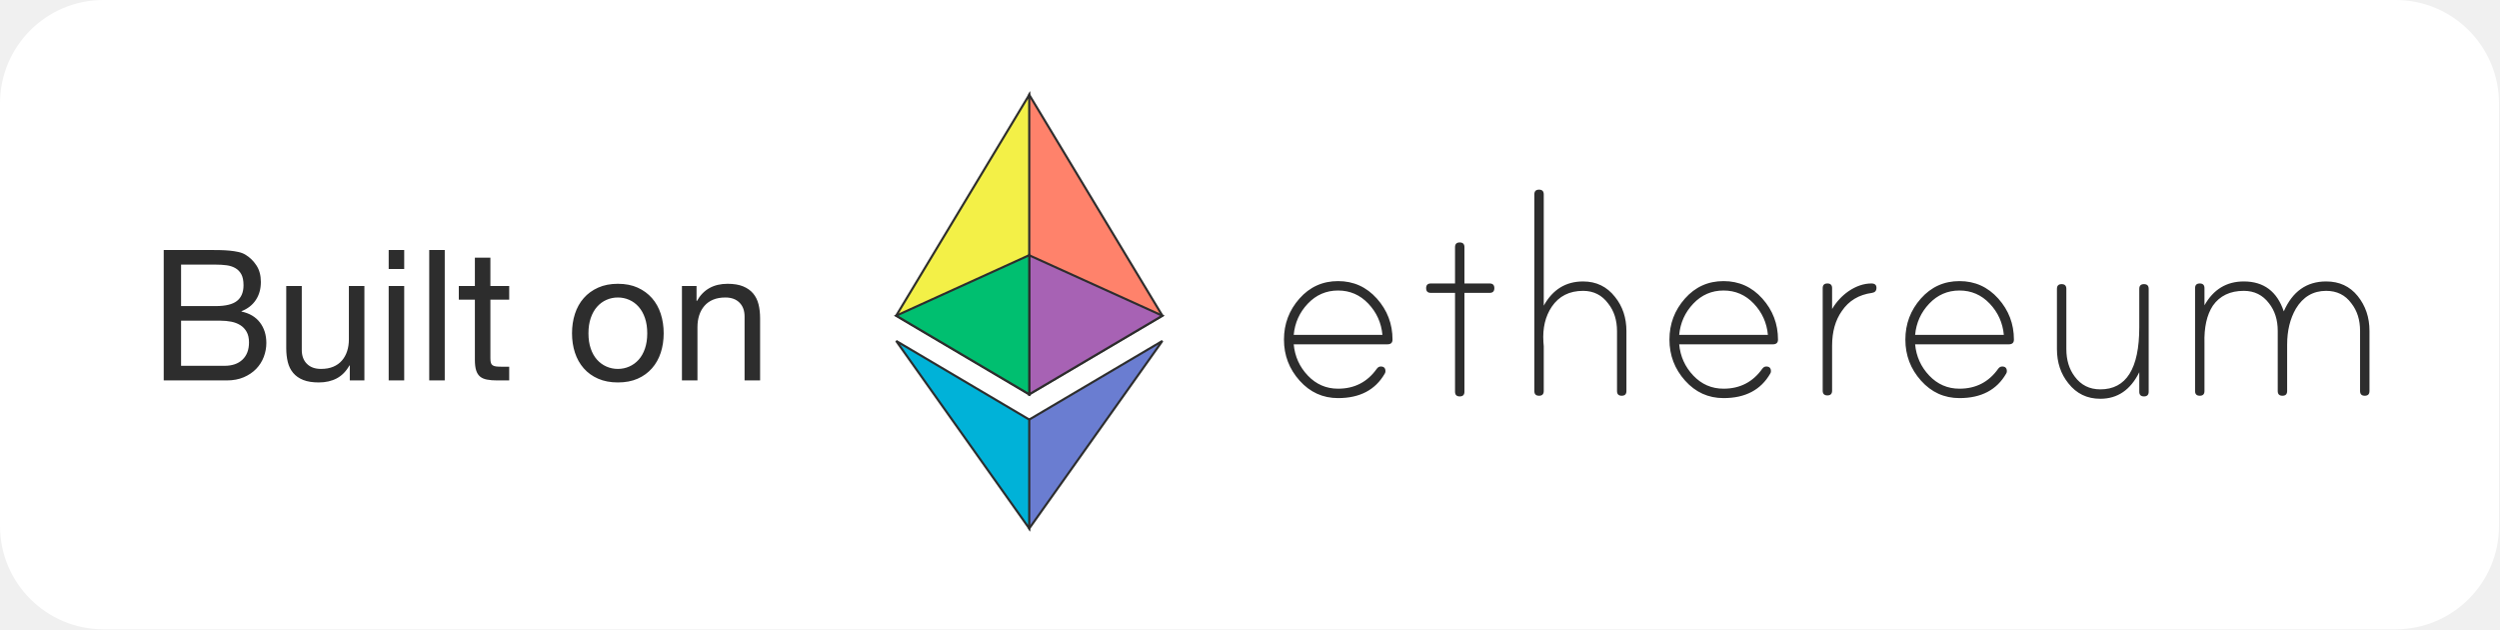
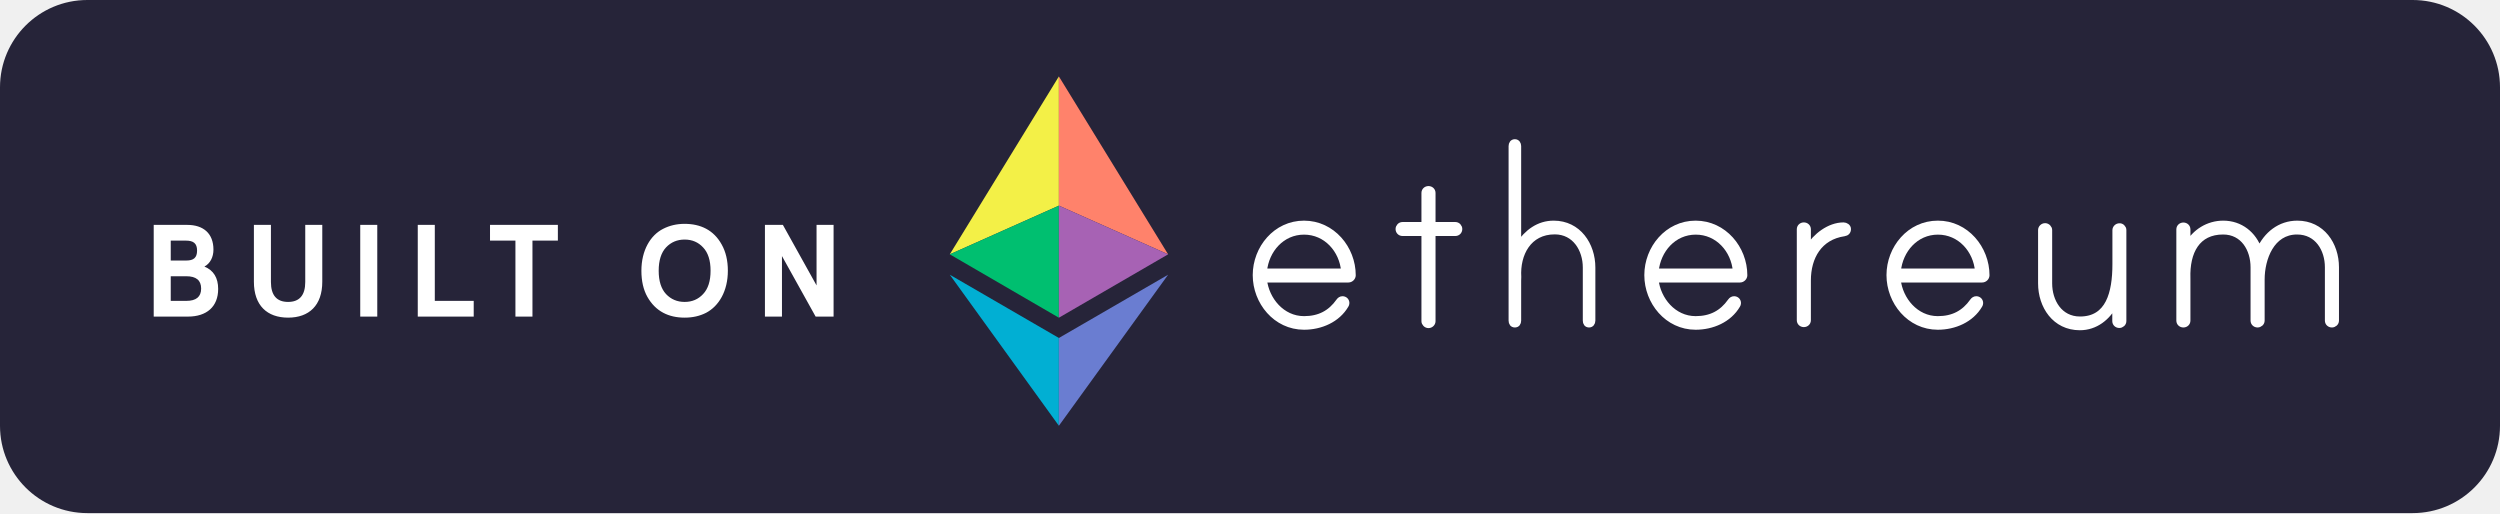
- <svg xmlns="http://www.w3.org/2000/svg" width="290px" height="73px" viewBox="0 0 290 73" version="1.1">
-   <g id="Page-1" stroke="none" stroke-width="1" fill="none" fill-rule="evenodd">
-     <g id="Home-Page-(new-footer)" transform="translate(-128, -3949)" fill-rule="nonzero">
-       <g id="Built-on-Ethereum" transform="translate(128, 3949)">
-         <g id="built-on-ethereum">
-           <rect id="Rectangle" fill="#FFFFFF" x="0" y="0" width="290" height="73" rx="12" />
-           <g id="Ethereum-Diamon" transform="translate(104, 11)" stroke="#2D2D2D" stroke-width="0.25">
-             <polygon id="Path" fill="#FF826B" points="15.44 2.62190269e-12 15.11 1.15 15.11 34.41 15.44 34.74 30.89 25.62" />
-             <polygon id="Path" fill="#F3F047" points="15.44 2.62190269e-12 -1.98951966e-13 25.62 15.44 34.74" />
-             <polygon id="Path" fill="#6A7DD1" points="15.44 37.67 15.25 37.9 15.25 49.75 15.44 50.3 30.89 28.55" />
-             <polygon id="Path" fill="#00B2D8" points="15.44 50.3 15.44 37.67 -1.98951966e-13 28.55" />
-             <polygon id="Path" fill="#A762B4" points="15.44 34.74 30.89 25.62 15.45 18.62" />
-             <polygon id="Path" fill="#00BF70" points="-1.98951966e-13 25.62 15.44 34.74 15.44 18.6" />
-           </g>
-         </g>
-         <path d="M155.279,32.608 C157.073,32.608 158.574,33.284 159.784,34.636 C160.993,35.988 161.597,37.574 161.597,39.394 C161.597,39.758 161.402,39.94 161.012,39.94 L150.131,39.94 C150.261,41.344 150.807,42.553 151.769,43.567 C152.731,44.581 153.901,45.088 155.279,45.088 C157.177,45.088 158.672,44.321 159.764,42.787 C159.894,42.605 160.05,42.514 160.232,42.514 C160.596,42.514 160.778,42.696 160.778,43.06 C160.778,43.164 160.752,43.255 160.7,43.333 C159.608,45.231 157.801,46.18 155.279,46.18 C153.511,46.18 152.023,45.504 150.814,44.152 C149.604,42.8 149,41.214 149,39.394 C149,37.574 149.598,35.988 150.794,34.636 C151.99,33.284 153.485,32.608 155.279,32.608 Z M150.131,38.848 L160.427,38.848 C160.297,37.444 159.751,36.235 158.789,35.221 C157.827,34.207 156.657,33.7 155.279,33.7 C153.901,33.7 152.731,34.207 151.769,35.221 C150.807,36.235 150.261,37.444 150.131,38.848 Z M169.943,32.881 L172.868,32.881 C173.232,32.881 173.414,33.063 173.414,33.427 C173.414,33.791 173.232,33.973 172.868,33.973 L169.943,33.973 L169.943,45.439 C169.943,45.803 169.761,45.985 169.397,45.985 C169.033,45.985 168.851,45.803 168.851,45.439 L168.851,33.973 L166.043,33.973 C165.679,33.973 165.497,33.791 165.497,33.427 C165.497,33.063 165.679,32.881 166.043,32.881 L168.851,32.881 L168.851,28.669 C168.851,28.305 169.033,28.123 169.397,28.123 C169.761,28.123 169.943,28.305 169.943,28.669 L169.943,32.881 Z M183.71,32.647 C185.244,32.647 186.479,33.245 187.415,34.441 C188.299,35.533 188.741,36.859 188.741,38.419 L188.741,45.361 C188.741,45.725 188.559,45.907 188.195,45.907 C187.831,45.907 187.649,45.725 187.649,45.361 L187.649,38.419 C187.649,37.145 187.311,36.079 186.635,35.221 C185.907,34.233 184.932,33.739 183.71,33.739 C182.124,33.739 180.915,34.35 180.083,35.572 C179.329,36.69 179.004,38.055 179.108,39.667 C179.134,40.005 179.147,40.161 179.147,40.135 L179.147,45.361 C179.147,45.725 178.965,45.907 178.601,45.907 C178.237,45.907 178.055,45.725 178.055,45.361 L178.055,22.546 C178.055,22.182 178.237,22 178.601,22 C178.965,22 179.147,22.182 179.147,22.546 L179.147,35.455 C180.187,33.583 181.708,32.647 183.71,32.647 Z M200.012,32.608 C201.806,32.608 203.307,33.284 204.517,34.636 C205.726,35.988 206.33,37.574 206.33,39.394 C206.33,39.758 206.135,39.94 205.745,39.94 L194.864,39.94 C194.994,41.344 195.54,42.553 196.502,43.567 C197.464,44.581 198.634,45.088 200.012,45.088 C201.91,45.088 203.405,44.321 204.497,42.787 C204.627,42.605 204.783,42.514 204.965,42.514 C205.329,42.514 205.511,42.696 205.511,43.06 C205.511,43.164 205.485,43.255 205.433,43.333 C204.341,45.231 202.534,46.18 200.012,46.18 C198.244,46.18 196.756,45.504 195.547,44.152 C194.337,42.8 193.733,41.214 193.733,39.394 C193.733,37.574 194.331,35.988 195.527,34.636 C196.723,33.284 198.218,32.608 200.012,32.608 Z M194.864,38.848 L205.16,38.848 C205.03,37.444 204.484,36.235 203.522,35.221 C202.56,34.207 201.39,33.7 200.012,33.7 C198.634,33.7 197.464,34.207 196.502,35.221 C195.54,36.235 194.994,37.444 194.864,38.848 Z M217.172,32.881 C217.562,32.881 217.757,33.05 217.757,33.388 C217.757,33.726 217.588,33.921 217.25,33.973 C215.716,34.181 214.546,34.883 213.74,36.079 C212.986,37.145 212.609,38.484 212.609,40.096 L212.609,45.322 C212.609,45.686 212.427,45.868 212.063,45.868 C211.699,45.868 211.517,45.686 211.517,45.322 L211.517,33.427 C211.517,33.063 211.699,32.881 212.063,32.881 C212.427,32.881 212.609,33.063 212.609,33.427 L212.609,35.845 C213.103,35.013 213.74,34.324 214.52,33.778 C215.404,33.18 216.288,32.881 217.172,32.881 Z M227.39,32.608 C229.184,32.608 230.685,33.284 231.894,34.636 C233.104,35.988 233.708,37.574 233.708,39.394 C233.708,39.758 233.513,39.94 233.123,39.94 L222.242,39.94 C222.372,41.344 222.918,42.553 223.88,43.567 C224.842,44.581 226.012,45.088 227.39,45.088 C229.288,45.088 230.783,44.321 231.875,42.787 C232.005,42.605 232.161,42.514 232.343,42.514 C232.707,42.514 232.889,42.696 232.889,43.06 C232.889,43.164 232.863,43.255 232.811,43.333 C231.719,45.231 229.912,46.18 227.39,46.18 C225.622,46.18 224.134,45.504 222.924,44.152 C221.715,42.8 221.111,41.214 221.111,39.394 C221.111,37.574 221.709,35.988 222.905,34.636 C224.101,33.284 225.596,32.608 227.39,32.608 Z M222.242,38.848 L232.538,38.848 C232.408,37.444 231.862,36.235 230.9,35.221 C229.938,34.207 228.768,33.7 227.39,33.7 C226.012,33.7 224.842,34.207 223.88,35.221 C222.918,36.235 222.372,37.444 222.242,38.848 Z M248.801,32.959 C249.165,32.959 249.347,33.141 249.347,33.505 L249.347,45.439 C249.347,45.803 249.165,45.985 248.801,45.985 C248.437,45.985 248.255,45.803 248.255,45.439 L248.255,43.177 C247.241,45.231 245.733,46.258 243.731,46.258 C242.197,46.258 240.962,45.66 240.026,44.464 C239.142,43.372 238.7,42.046 238.7,40.486 L238.7,33.505 C238.7,33.141 238.882,32.959 239.246,32.959 C239.61,32.959 239.792,33.141 239.792,33.505 L239.792,40.486 C239.792,41.76 240.117,42.826 240.767,43.684 C241.495,44.672 242.483,45.166 243.731,45.166 C246.747,45.166 248.255,42.761 248.255,37.951 L248.255,33.505 C248.255,33.141 248.437,32.959 248.801,32.959 Z M269.939,32.647 C271.473,32.647 272.695,33.212 273.605,34.343 C274.515,35.475 274.97,36.82 274.97,38.38 L274.97,45.361 C274.97,45.725 274.788,45.907 274.424,45.907 C274.06,45.907 273.878,45.725 273.878,45.361 L273.878,38.38 C273.878,37.106 273.54,36.04 272.864,35.182 C272.162,34.22 271.187,33.739 269.939,33.739 C268.431,33.739 267.261,34.428 266.429,35.806 C265.753,36.976 265.415,38.367 265.415,39.979 L265.415,45.361 C265.415,45.725 265.233,45.907 264.869,45.907 C264.505,45.907 264.323,45.725 264.323,45.361 L264.323,38.38 C264.323,37.106 263.985,36.04 263.309,35.182 C262.581,34.22 261.606,33.739 260.384,33.739 C258.798,33.739 257.602,34.311 256.796,35.455 C256.094,36.521 255.769,37.977 255.821,39.823 L255.821,45.361 C255.821,45.725 255.639,45.907 255.275,45.907 C254.911,45.907 254.729,45.725 254.729,45.361 L254.729,33.427 C254.729,33.063 254.911,32.881 255.275,32.881 C255.639,32.881 255.821,33.063 255.821,33.427 L255.821,35.416 C256.861,33.57 258.382,32.647 260.384,32.647 C262.698,32.647 264.245,33.804 265.025,36.118 C266.039,33.804 267.677,32.647 269.939,32.647 Z" id="ethereum" fill="#2D2D2D" />
-         <path d="M21.013,35.505 L25.039,35.505 C26.183,35.505 27.006,35.304 27.508,34.901 C28.009,34.499 28.26,33.895 28.26,33.09 C28.26,32.553 28.175,32.129 28.006,31.818 C27.836,31.507 27.603,31.267 27.306,31.098 C27.01,30.928 26.667,30.819 26.279,30.769 C25.89,30.72 25.477,30.695 25.039,30.695 L21.013,30.695 L21.013,35.505 Z M19,29 L24.488,29 C24.813,29 25.163,29.004 25.537,29.011 C25.911,29.018 26.282,29.039 26.65,29.074 C27.017,29.109 27.359,29.162 27.677,29.233 C27.995,29.304 28.267,29.41 28.493,29.551 C28.988,29.848 29.408,30.257 29.754,30.78 C30.1,31.303 30.273,31.945 30.273,32.708 C30.273,33.513 30.079,34.209 29.69,34.795 C29.302,35.382 28.747,35.816 28.027,36.099 L28.027,36.141 C28.959,36.339 29.673,36.763 30.167,37.412 C30.662,38.062 30.909,38.853 30.909,39.786 C30.909,40.337 30.81,40.873 30.612,41.396 C30.414,41.919 30.121,42.381 29.733,42.784 C29.344,43.187 28.864,43.512 28.292,43.759 C27.72,44.006 27.059,44.13 26.311,44.13 L19,44.13 L19,29 Z M21.013,42.434 L26.056,42.434 C26.946,42.434 27.642,42.194 28.143,41.714 C28.645,41.234 28.896,40.57 28.896,39.722 C28.896,39.228 28.804,38.818 28.62,38.493 C28.437,38.168 28.193,37.91 27.889,37.72 C27.585,37.529 27.236,37.395 26.84,37.317 C26.445,37.239 26.035,37.201 25.611,37.201 L21.013,37.201 L21.013,42.434 Z M42.288,44.13 L40.593,44.13 L40.593,42.392 L40.55,42.392 C40.169,43.07 39.681,43.568 39.088,43.886 C38.495,44.204 37.796,44.363 36.99,44.363 C36.27,44.363 35.669,44.267 35.189,44.077 C34.709,43.886 34.32,43.614 34.024,43.261 C33.727,42.908 33.519,42.487 33.399,42 C33.279,41.513 33.218,40.972 33.218,40.379 L33.218,33.174 L35.02,33.174 L35.02,40.591 C35.02,41.269 35.217,41.806 35.613,42.201 C36.009,42.597 36.552,42.795 37.245,42.795 C37.796,42.795 38.272,42.71 38.675,42.54 C39.078,42.371 39.413,42.131 39.681,41.82 C39.95,41.509 40.151,41.145 40.285,40.729 C40.42,40.312 40.487,39.856 40.487,39.362 L40.487,33.174 L42.288,33.174 L42.288,44.13 Z M46.907,31.204 L45.106,31.204 L45.106,29 L46.907,29 L46.907,31.204 Z M45.106,33.174 L46.907,33.174 L46.907,44.13 L45.106,44.13 L45.106,33.174 Z M49.81,29 L51.611,29 L51.611,44.13 L49.81,44.13 L49.81,29 Z M56.909,33.174 L59.091,33.174 L59.091,34.764 L56.909,34.764 L56.909,41.566 C56.909,41.778 56.927,41.947 56.962,42.074 C56.997,42.201 57.064,42.3 57.163,42.371 C57.262,42.442 57.4,42.487 57.576,42.509 C57.753,42.53 57.983,42.54 58.265,42.54 L59.091,42.54 L59.091,44.13 L57.714,44.13 C57.248,44.13 56.849,44.098 56.517,44.034 C56.185,43.971 55.917,43.854 55.712,43.685 C55.507,43.515 55.355,43.275 55.256,42.964 C55.157,42.653 55.108,42.244 55.108,41.735 L55.108,34.764 L53.243,34.764 L53.243,33.174 L55.108,33.174 L55.108,29.89 L56.909,29.89 L56.909,33.174 Z M68.288,38.663 C68.288,39.327 68.376,39.916 68.553,40.432 C68.729,40.948 68.973,41.378 69.284,41.725 C69.595,42.071 69.958,42.336 70.375,42.519 C70.792,42.703 71.233,42.795 71.7,42.795 C72.166,42.795 72.607,42.703 73.024,42.519 C73.441,42.336 73.804,42.071 74.115,41.725 C74.426,41.378 74.67,40.948 74.846,40.432 C75.023,39.916 75.111,39.327 75.111,38.663 C75.111,37.999 75.023,37.409 74.846,36.893 C74.67,36.378 74.426,35.943 74.115,35.59 C73.804,35.237 73.441,34.969 73.024,34.785 C72.607,34.601 72.166,34.509 71.7,34.509 C71.233,34.509 70.792,34.601 70.375,34.785 C69.958,34.969 69.595,35.237 69.284,35.59 C68.973,35.943 68.729,36.378 68.553,36.893 C68.376,37.409 68.288,37.999 68.288,38.663 Z M66.381,38.663 C66.381,37.857 66.494,37.105 66.72,36.406 C66.946,35.707 67.285,35.099 67.737,34.584 C68.189,34.068 68.747,33.662 69.411,33.365 C70.075,33.068 70.838,32.92 71.7,32.92 C72.575,32.92 73.342,33.068 73.999,33.365 C74.656,33.662 75.21,34.068 75.662,34.584 C76.114,35.099 76.453,35.707 76.679,36.406 C76.905,37.105 77.018,37.857 77.018,38.663 C77.018,39.468 76.905,40.217 76.679,40.909 C76.453,41.601 76.114,42.205 75.662,42.721 C75.21,43.236 74.656,43.639 73.999,43.928 C73.342,44.218 72.575,44.363 71.7,44.363 C70.838,44.363 70.075,44.218 69.411,43.928 C68.747,43.639 68.189,43.236 67.737,42.721 C67.285,42.205 66.946,41.601 66.72,40.909 C66.494,40.217 66.381,39.468 66.381,38.663 Z M79.137,33.174 L80.832,33.174 L80.832,34.912 L80.875,34.912 C81.624,33.584 82.81,32.92 84.435,32.92 C85.155,32.92 85.756,33.019 86.236,33.217 C86.716,33.415 87.105,33.69 87.401,34.043 C87.698,34.396 87.906,34.817 88.026,35.304 C88.147,35.791 88.207,36.332 88.207,36.925 L88.207,44.13 L86.405,44.13 L86.405,36.713 C86.405,36.035 86.208,35.498 85.812,35.103 C85.417,34.707 84.873,34.509 84.18,34.509 C83.629,34.509 83.153,34.594 82.75,34.764 C82.348,34.933 82.012,35.173 81.744,35.484 C81.475,35.795 81.274,36.159 81.14,36.575 C81.005,36.992 80.938,37.448 80.938,37.942 L80.938,44.13 L79.137,44.13 L79.137,33.174 Z" id="Builton" fill="#2D2D2D" />
-       </g>
-     </g>
-   </g>
+ <svg xmlns="http://www.w3.org/2000/svg" width="229" height="47" viewBox="0 0 229 47" fill="none">
+   <rect width="229" height="47" rx="8" fill="#262439" />
+   <path d="M14.08 29H17.212C18.94 29 19.984 28.088 19.984 26.468C19.984 25.448 19.564 24.764 18.724 24.416C19.252 24.14 19.552 23.552 19.552 22.868C19.552 21.38 18.628 20.6 17.152 20.6H14.08V29ZM17.032 22.04C17.716 22.04 18.052 22.292 18.052 22.952C18.052 23.612 17.728 23.864 17.068 23.864H15.64V22.04H17.032ZM17.068 25.304C17.968 25.304 18.424 25.676 18.424 26.432C18.424 27.188 17.968 27.56 17.068 27.56H15.64V25.304H17.068ZM27.961 20.6V25.832C27.961 27.044 27.433 27.656 26.389 27.656C25.345 27.656 24.817 27.044 24.817 25.832V20.6H23.257V25.808C23.257 27.98 24.469 29.096 26.389 29.096C28.309 29.096 29.521 27.98 29.521 25.808V20.6H27.961ZM32.998 20.6V29H34.558V20.6H32.998ZM38.267 29H43.392V27.56H39.828V20.6H38.267V29ZM47.213 22.04V29H48.773V22.04H51.101V20.6H44.885V22.04H47.213ZM60.744 20.96C59.58 21.548 58.752 22.928 58.752 24.8C58.752 25.736 58.932 26.54 59.304 27.2C60.06 28.532 61.26 29.096 62.712 29.096C63.444 29.096 64.092 28.952 64.68 28.652C65.844 28.04 66.672 26.672 66.672 24.8C66.672 23.864 66.48 23.06 66.108 22.4C65.376 21.068 64.164 20.504 62.712 20.504C61.98 20.504 61.332 20.66 60.744 20.96ZM64.404 22.664C64.86 23.144 65.088 23.852 65.088 24.8C65.088 25.748 64.86 26.456 64.404 26.936C63.96 27.416 63.396 27.656 62.712 27.656C62.028 27.656 61.464 27.416 61.008 26.936C60.564 26.456 60.336 25.748 60.336 24.8C60.336 23.852 60.564 23.144 61.008 22.664C61.464 22.184 62.028 21.944 62.712 21.944C63.396 21.944 63.96 22.184 64.404 22.664ZM74.796 26.144L71.712 20.6H70.068V29H71.628V23.456L74.712 29H76.356V20.6H74.796V26.144Z" fill="white" />
+   <path d="M96.994 7L87 23.296L96.994 18.837V7Z" fill="#F3F047" />
+   <path d="M96.994 18.837L87 23.296L96.994 29.102V18.837Z" fill="#00BF70" />
+   <path d="M107 23.296L96.994 7V18.837L107 23.296Z" fill="#FF826B" />
+   <path d="M96.994 29.102L107 23.296L96.994 18.837V29.102Z" fill="#A762B4" />
+   <path d="M87 25.164L96.994 39V30.959L87 25.164Z" fill="#01AFD3" />
+   <path d="M96.994 30.959V39L107 25.164L96.994 30.959Z" fill="#6A7DD1" />
+   <path d="M123.936 25.213C123.936 25.431 123.738 25.627 123.517 25.627H115.802C115.999 27.44 117.429 29.208 119.45 29.208C120.833 29.208 121.856 28.68 122.634 27.578C122.715 27.463 122.832 27.383 122.971 27.383C123.192 27.383 123.355 27.544 123.355 27.762C123.355 27.842 123.331 27.899 123.296 27.957C122.518 29.3 120.973 29.954 119.45 29.954C116.848 29.954 115 27.658 115 25.202C115 22.745 116.848 20.461 119.45 20.461C122.053 20.461 123.936 22.757 123.936 25.213ZM123.099 24.846C122.936 22.906 121.472 21.242 119.45 21.242C117.429 21.242 115.988 22.906 115.802 24.846H123.099Z" fill="white" stroke="white" stroke-width="0.5" />
+   <path d="M133.313 20.587C133.534 20.587 133.696 20.782 133.696 20.978C133.696 21.196 133.534 21.368 133.313 21.368H131.245V29.426C131.245 29.621 131.07 29.805 130.849 29.805C130.629 29.805 130.454 29.61 130.454 29.426V21.368H128.467C128.247 21.368 128.084 21.196 128.084 20.978C128.084 20.782 128.247 20.587 128.467 20.587H130.454V17.672C130.454 17.454 130.629 17.293 130.849 17.293C131.07 17.293 131.245 17.454 131.245 17.672V20.587H133.313Z" fill="white" stroke="white" stroke-width="0.5" />
+   <path d="M145.885 24.502V29.369C145.885 29.587 145.757 29.747 145.56 29.747C145.339 29.747 145.235 29.587 145.235 29.369V24.502C145.235 22.86 144.27 21.219 142.411 21.219C140.029 21.219 138.972 23.273 139.099 25.374C139.099 25.431 139.088 25.672 139.088 25.707V29.369C139.088 29.587 138.983 29.747 138.762 29.747C138.542 29.747 138.437 29.587 138.437 29.369V13.379C138.437 13.184 138.542 13 138.762 13C138.983 13 139.088 13.195 139.088 13.379V22.424C139.878 21.253 140.935 20.461 142.318 20.461C144.584 20.461 145.885 22.424 145.885 24.502Z" fill="white" stroke="white" stroke-width="0.5" />
+   <path d="M159.806 25.213C159.806 25.431 159.608 25.627 159.387 25.627H151.672C151.869 27.44 153.299 29.208 155.32 29.208C156.703 29.208 157.726 28.68 158.504 27.578C158.586 27.463 158.702 27.383 158.841 27.383C159.062 27.383 159.225 27.544 159.225 27.762C159.225 27.842 159.201 27.899 159.167 27.957C158.388 29.3 156.843 29.954 155.32 29.954C152.718 29.954 150.87 27.658 150.87 25.202C150.87 22.745 152.718 20.461 155.32 20.461C157.923 20.461 159.806 22.757 159.806 25.213ZM158.981 24.846C158.818 22.906 157.354 21.242 155.332 21.242C153.31 21.242 151.869 22.906 151.683 24.846H158.981Z" fill="white" stroke="white" stroke-width="0.5" />
+   <path d="M169.299 20.978C169.299 21.219 169.159 21.357 168.927 21.391C166.661 21.724 165.627 23.549 165.627 25.684V29.334C165.627 29.552 165.453 29.713 165.232 29.713C165.011 29.713 164.837 29.552 164.837 29.334V21.001C164.837 20.782 165.011 20.622 165.232 20.622C165.453 20.622 165.627 20.782 165.627 21.001V22.7C166.278 21.632 167.544 20.622 168.869 20.622C169.066 20.622 169.299 20.76 169.299 20.978Z" fill="white" stroke="white" stroke-width="0.5" />
+   <path d="M181.988 25.213C181.988 25.431 181.79 25.627 181.57 25.627H173.854C174.052 27.44 175.481 29.208 177.503 29.208C178.885 29.208 179.908 28.68 180.686 27.578C180.768 27.463 180.884 27.383 181.023 27.383C181.244 27.383 181.407 27.544 181.407 27.762C181.407 27.842 181.384 27.899 181.349 27.957C180.57 29.3 179.025 29.954 177.503 29.954C174.9 29.954 173.052 27.658 173.052 25.202C173.052 22.745 174.9 20.461 177.503 20.461C180.105 20.45 181.988 22.757 181.988 25.213ZM181.163 24.846C181 22.906 179.536 21.242 177.514 21.242C175.492 21.242 174.052 22.906 173.866 24.846H181.163Z" fill="white" stroke="white" stroke-width="0.5" />
+   <path d="M194.525 21.058V23.71V29.415C194.525 29.633 194.328 29.793 194.13 29.793C193.909 29.793 193.735 29.633 193.735 29.415V27.842C193.084 29.093 191.957 30 190.516 30C188.216 30 186.938 28.037 186.938 25.959V21.07C186.938 20.874 187.112 20.691 187.333 20.691C187.553 20.691 187.728 20.886 187.728 21.07V25.959C187.728 27.601 188.669 29.242 190.528 29.242C193.131 29.242 193.747 26.843 193.747 24.192V21.081C193.747 20.886 193.921 20.702 194.142 20.702C194.328 20.679 194.525 20.874 194.525 21.058Z" fill="white" stroke="white" stroke-width="0.5" />
+   <path d="M214 24.479V29.369C214 29.587 213.802 29.747 213.605 29.747C213.384 29.747 213.21 29.587 213.21 29.369V24.479C213.21 22.837 212.269 21.23 210.409 21.23C208.085 21.23 207.191 23.687 207.191 25.604V29.369C207.191 29.587 206.993 29.747 206.796 29.747C206.575 29.747 206.401 29.587 206.401 29.369V24.479C206.401 22.837 205.483 21.23 203.635 21.23C201.288 21.23 200.312 23.055 200.393 25.489V25.684V29.369C200.393 29.587 200.219 29.747 199.998 29.747C199.777 29.747 199.603 29.587 199.603 29.369V21.012C199.603 20.794 199.777 20.633 199.998 20.633C200.219 20.633 200.393 20.794 200.393 21.012V22.401C201.044 21.23 202.264 20.461 203.647 20.461C205.227 20.461 206.447 21.448 206.947 22.895C207.586 21.471 208.829 20.461 210.433 20.461C212.71 20.461 214 22.401 214 24.479Z" fill="white" stroke="white" stroke-width="0.5" />
</svg>
